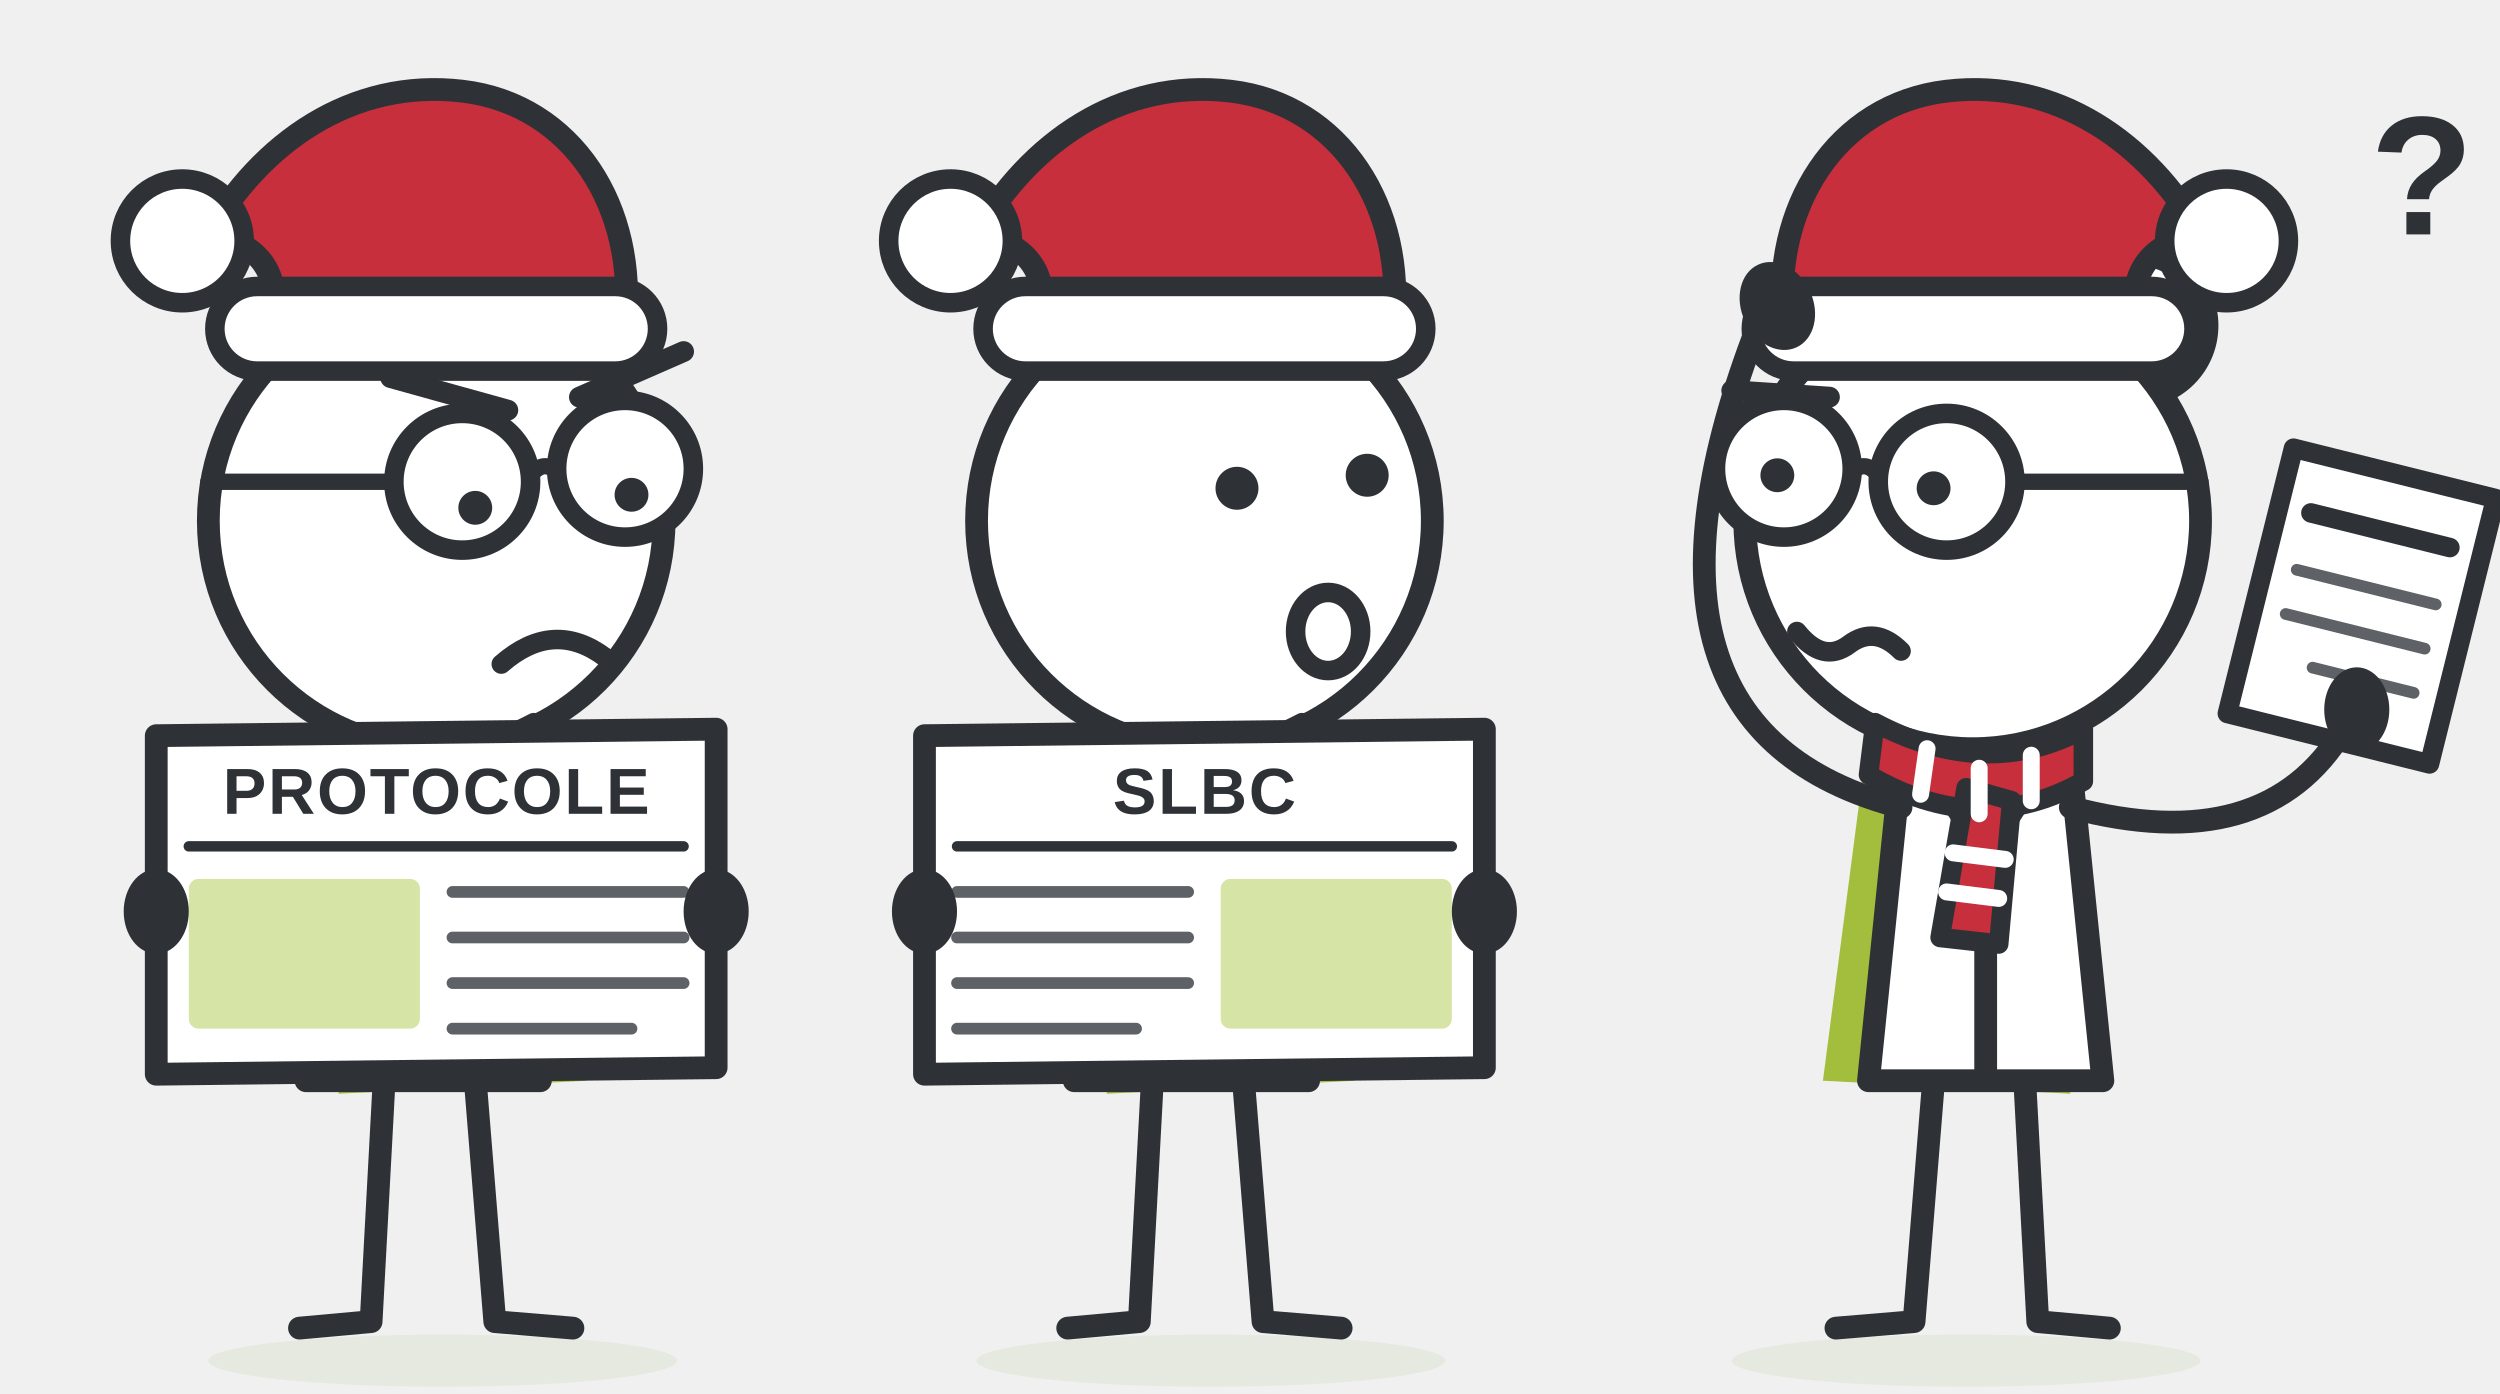
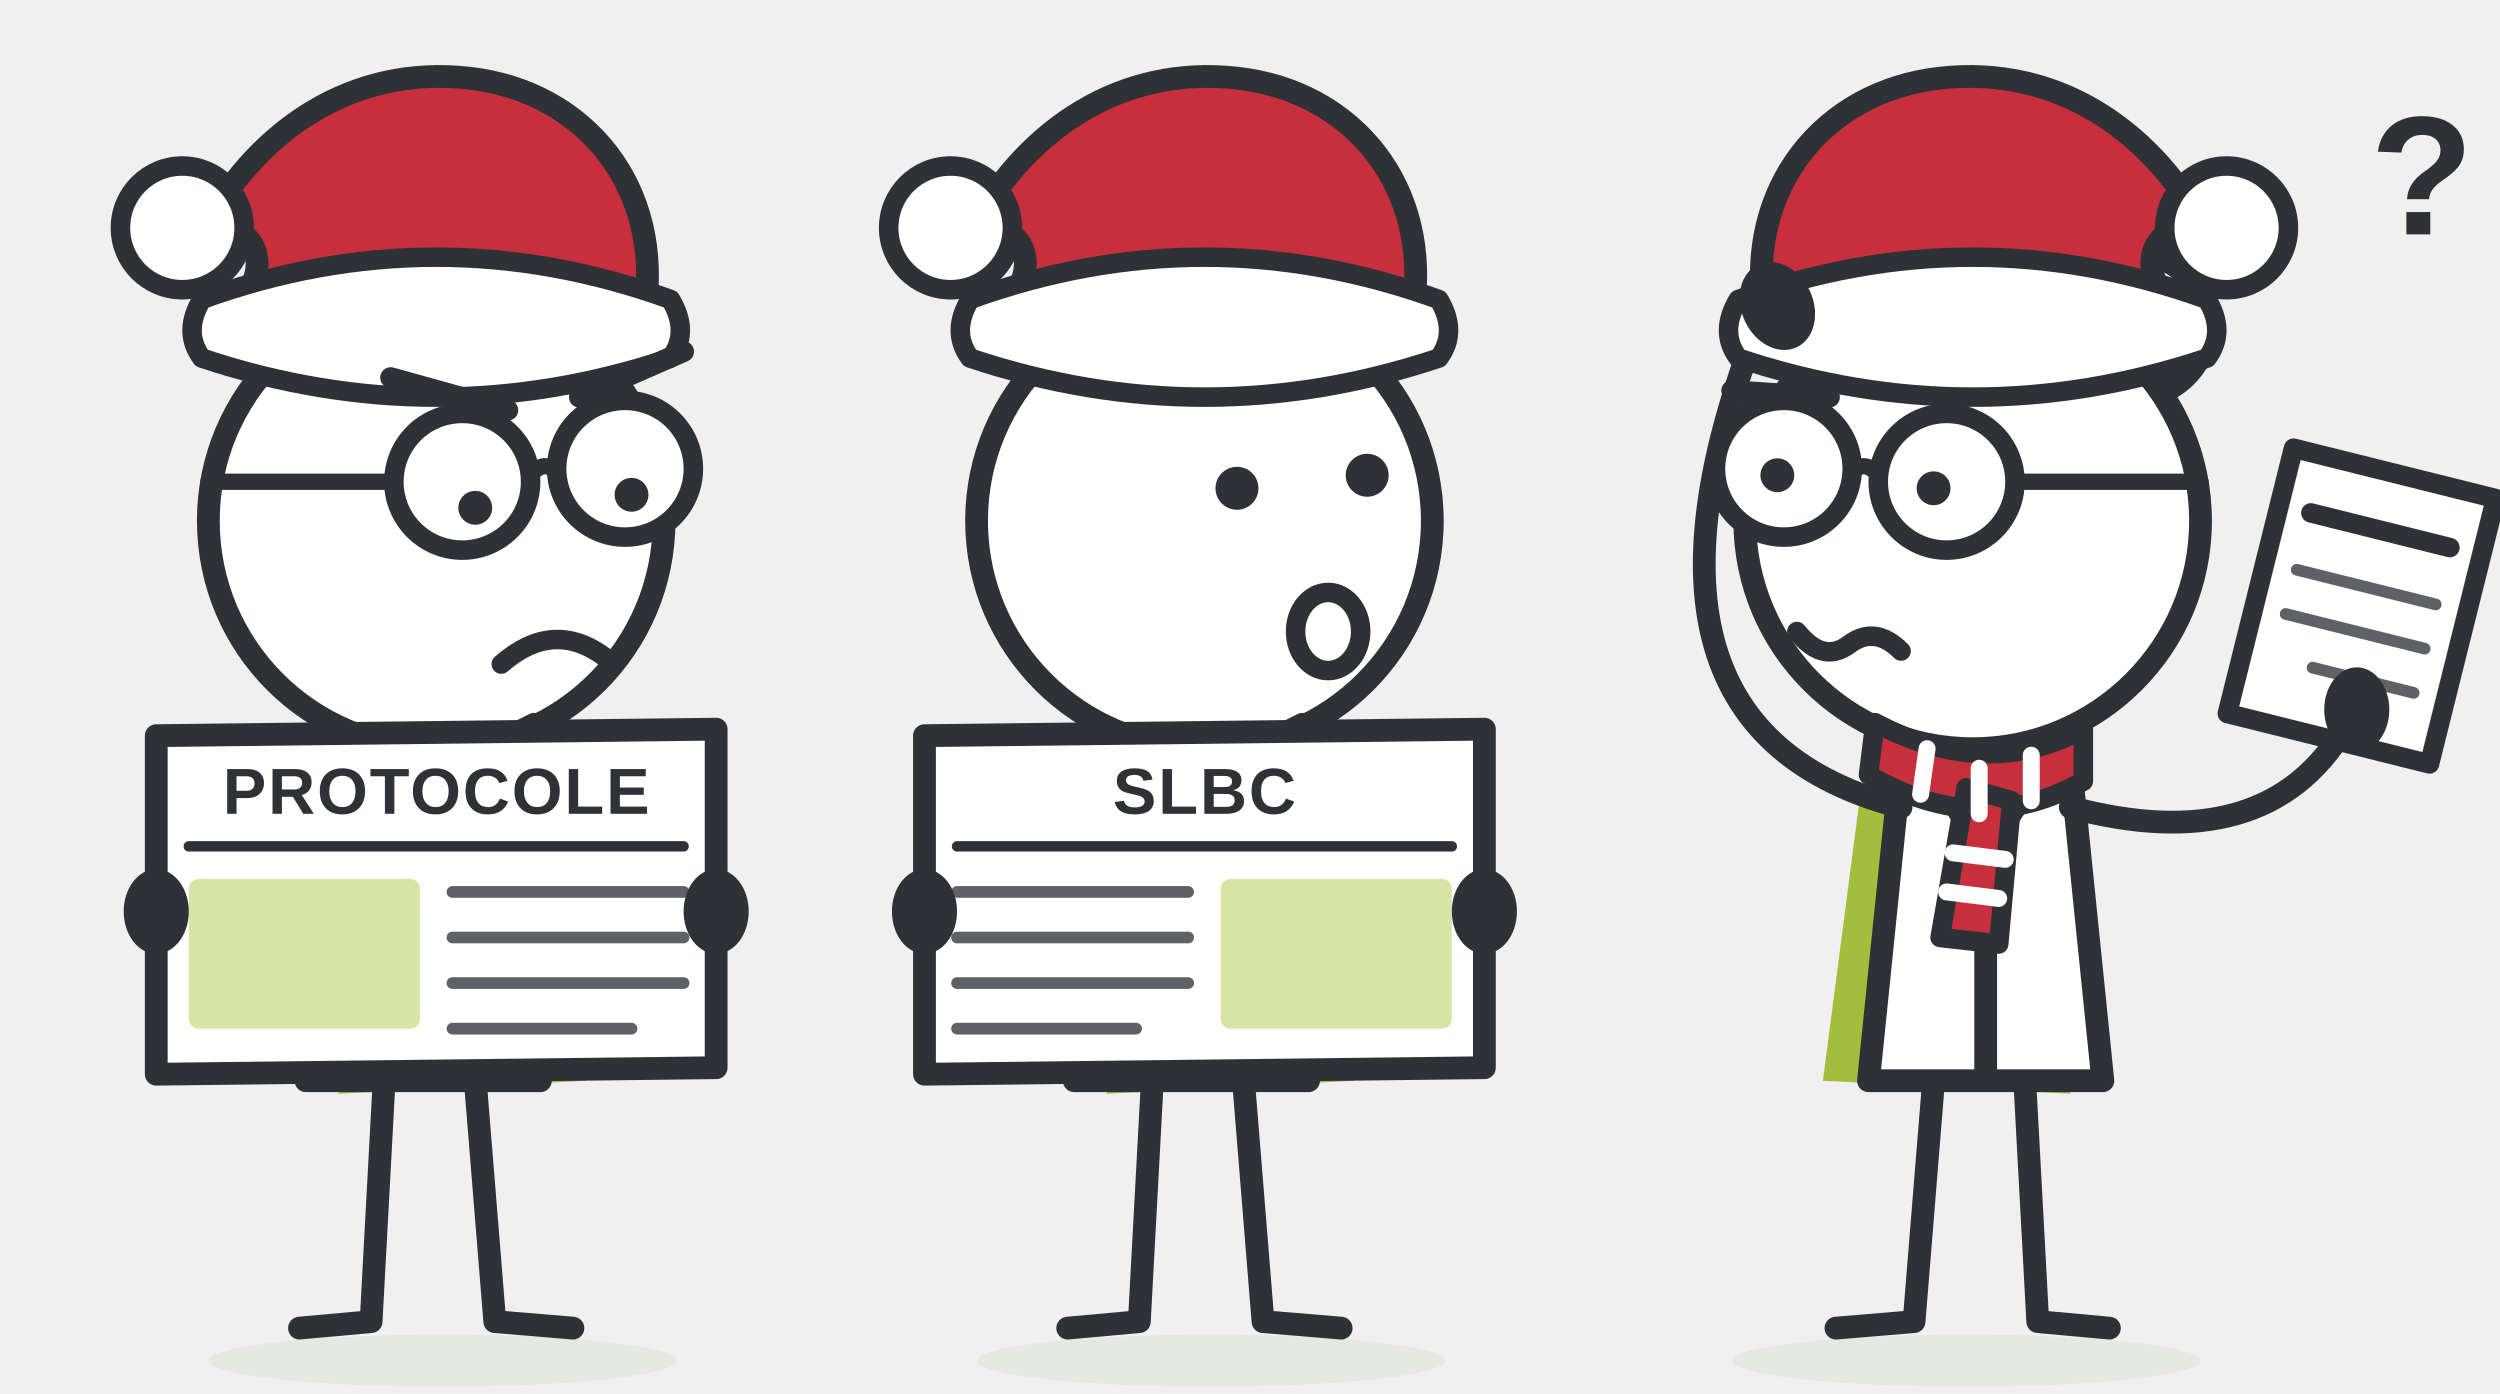
<svg xmlns="http://www.w3.org/2000/svg" aria-hidden="true" focusable="false" viewBox="28 -2 384 214" fill="none" stroke="#2E3236" stroke-width="3.5" stroke-linecap="round" stroke-linejoin="round">
  <g class="perso">
    <g transform="translate(0 6)">
      <ellipse cx="96" cy="201" rx="36" ry="4" fill="#E6E9DF" stroke="none" />
      <path d="M84 114 L112 112 L118 158 L80 160 Z" fill="#A3BE3C" stroke="none" />
      <path d="M87 158 L85 195 L74 196" />
      <path d="M101 158 L104 195 L116 196" />
      <path d="M80 109 L75 158 L111 158 L106 109" fill="#FFFFFF" />
      <path d="M84 109 L93 123 L102 109" />
      <path d="M93 123 L93 157" />
      <circle cx="95" cy="72" r="35" fill="#FFFFFF" />
      <path d="M78 104 Q93 112 110 103 L111 111 Q94 121 78 112 Z" fill="#C62F3B" stroke-width="3" />
      <path d="M96 113 L100 136 L91 137 L89 115 Z" fill="#C62F3B" stroke-width="3" />
      <path d="M86 108 L86 115 M94 110 L94 117 M102 107 L103 114 M90 124 L98 123 M91 130 L99 129" stroke="#FFFFFF" stroke-width="2.6" />
-       <path d="M124 42 C126 24 116 8 99 6 C82 4 68 14 60 28 C68 29 72 35 69 42 Z" fill="#C62F3B" />
-       <rect x="61" y="36" width="68" height="13" rx="6.5" fill="#FFFFFF" stroke-width="3" />
-       <circle cx="56" cy="29" r="9.5" fill="#FFFFFF" stroke-width="3" />
+       <path d="M127 40 C130 21 118 6 100 4 C82 2 68 12 60 26 C68 27 70 33 64 40 Z" fill="#C62F3B" />
+       <path d="M59 38 Q95 25 131 38 Q134 43 131 47 Q95 59 59 47 Q56 43 59 38 Z" fill="#FFFFFF" stroke-width="3" />
+       <circle cx="56" cy="27" r="9.5" fill="#FFFFFF" stroke-width="3" />
      <path d="M60 66 L88 66" stroke-width="2.5" />
      <circle cx="99" cy="66" r="10.5" fill="#FFFFFF" stroke-width="3" />
      <circle cx="124" cy="64" r="10.5" fill="#FFFFFF" stroke-width="3" />
      <path d="M109.5 65 Q111.5 62.5 113.5 64.5" stroke-width="2.5" />
      <circle cx="101" cy="70" r="2.6" fill="#2E3236" stroke="none" />
      <circle cx="125" cy="68" r="2.6" fill="#2E3236" stroke="none" />
      <path d="M105 94 Q113 87 121 93" stroke-width="3" />
      <path d="M88 50 L106 55" stroke-width="3.2" />
      <path d="M117 53 L133 46" stroke-width="3.2" />
    </g>
    <path d="M52 111 L138 110 L138 162 L52 163 Z" fill="#FFFFFF" />
    <text x="95" y="123" text-anchor="middle" font-family="Figtree, Arial, sans-serif" font-weight="800" font-size="10" letter-spacing="0.3" fill="#2E3236" stroke="none">PROTOCOLE</text>
    <path d="M57 128 L133 128" stroke-width="1.6" />
    <rect x="57" y="133" width="35.5" height="23" rx="1.5" fill="#D6E4A6" stroke="none" />
    <path d="M97.5 135 L133 135" stroke="#5E6266" stroke-width="1.8" />
    <path d="M97.5 142 L133 142" stroke="#5E6266" stroke-width="1.8" />
    <path d="M97.5 149 L133 149" stroke="#5E6266" stroke-width="1.8" />
    <path d="M97.5 156 L125 156" stroke="#5E6266" stroke-width="1.8" />
    <ellipse cx="52" cy="138" rx="5" ry="6.5" fill="#2E3236" stroke="none" />
    <ellipse cx="138" cy="138" rx="5" ry="6.5" fill="#2E3236" stroke="none" />
  </g>
  <g class="perso">
    <g transform="translate(118 6)">
      <ellipse cx="96" cy="201" rx="36" ry="4" fill="#E6E9DF" stroke="none" />
      <path d="M84 114 L112 112 L118 158 L80 160 Z" fill="#A3BE3C" stroke="none" />
      <path d="M87 158 L85 195 L74 196" />
      <path d="M101 158 L104 195 L116 196" />
      <path d="M80 109 L75 158 L111 158 L106 109" fill="#FFFFFF" />
      <path d="M84 109 L93 123 L102 109" />
      <path d="M93 123 L93 157" />
      <circle cx="95" cy="72" r="35" fill="#FFFFFF" />
      <path d="M78 104 Q93 112 110 103 L111 111 Q94 121 78 112 Z" fill="#C62F3B" stroke-width="3" />
      <path d="M96 113 L100 136 L91 137 L89 115 Z" fill="#C62F3B" stroke-width="3" />
      <path d="M86 108 L86 115 M94 110 L94 117 M102 107 L103 114 M90 124 L98 123 M91 130 L99 129" stroke="#FFFFFF" stroke-width="2.6" />
-       <path d="M124 42 C126 24 116 8 99 6 C82 4 68 14 60 28 C68 29 72 35 69 42 Z" fill="#C62F3B" />
-       <rect x="61" y="36" width="68" height="13" rx="6.5" fill="#FFFFFF" stroke-width="3" />
-       <circle cx="56" cy="29" r="9.5" fill="#FFFFFF" stroke-width="3" />
+       <path d="M127 40 C130 21 118 6 100 4 C82 2 68 12 60 26 C68 27 70 33 64 40 Z" fill="#C62F3B" />
+       <path d="M59 38 Q95 25 131 38 Q134 43 131 47 Q95 59 59 47 Q56 43 59 38 Z" fill="#FFFFFF" stroke-width="3" />
+       <circle cx="56" cy="27" r="9.5" fill="#FFFFFF" stroke-width="3" />
      <circle cx="100" cy="67" r="3.3" fill="#2E3236" stroke="none" />
      <circle cx="120" cy="65" r="3.3" fill="#2E3236" stroke="none" />
      <ellipse cx="114" cy="89" rx="5" ry="6" fill="#FFFFFF" stroke-width="3" />
    </g>
    <path d="M170 111 L256 110 L256 162 L170 163 Z" fill="#FFFFFF" />
    <text x="213" y="123" text-anchor="middle" font-family="Figtree, Arial, sans-serif" font-weight="800" font-size="10" letter-spacing="0.3" fill="#2E3236" stroke="none">SLBC</text>
    <path d="M175 128 L251 128" stroke-width="1.6" />
    <rect x="215.5" y="133" width="35.5" height="23" rx="1.5" fill="#D6E4A6" stroke="none" />
    <path d="M175 135 L210.5 135" stroke="#5E6266" stroke-width="1.8" />
    <path d="M175 142 L210.5 142" stroke="#5E6266" stroke-width="1.8" />
    <path d="M175 149 L210.5 149" stroke="#5E6266" stroke-width="1.8" />
    <path d="M175 156 L202.5 156" stroke="#5E6266" stroke-width="1.8" />
    <ellipse cx="170" cy="138" rx="5" ry="6.5" fill="#2E3236" stroke="none" />
    <ellipse cx="256" cy="138" rx="5" ry="6.5" fill="#2E3236" stroke="none" />
  </g>
  <g class="perso">
    <g transform="translate(236 6) translate(190 0) scale(-1 1)">
      <ellipse cx="96" cy="201" rx="36" ry="4" fill="#E6E9DF" stroke="none" />
      <path d="M84 114 L112 112 L118 158 L80 160 Z" fill="#A3BE3C" stroke="none" />
      <path d="M87 158 L85 195 L74 196" />
      <path d="M101 158 L104 195 L116 196" />
      <path d="M80 109 L75 158 L111 158 L106 109" fill="#FFFFFF" />
      <path d="M84 109 L93 123 L102 109" />
      <path d="M93 123 L93 157" />
      <path d="M106 116 Q152 104 128 42" />
      <circle cx="70" cy="42" r="11" fill="#FFFFFF" />
      <circle cx="95" cy="72" r="35" fill="#FFFFFF" />
      <path d="M78 104 Q93 112 110 103 L111 111 Q94 121 78 112 Z" fill="#C62F3B" stroke-width="3" />
      <path d="M96 113 L100 136 L91 137 L89 115 Z" fill="#C62F3B" stroke-width="3" />
      <path d="M86 108 L86 115 M94 110 L94 117 M102 107 L103 114 M90 124 L98 123 M91 130 L99 129" stroke="#FFFFFF" stroke-width="2.6" />
-       <path d="M124 42 C126 24 116 8 99 6 C82 4 68 14 60 28 C68 29 72 35 69 42 Z" fill="#C62F3B" />
-       <rect x="61" y="36" width="68" height="13" rx="6.5" fill="#FFFFFF" stroke-width="3" />
-       <circle cx="56" cy="29" r="9.5" fill="#FFFFFF" stroke-width="3" />
+       <path d="M127 40 C130 21 118 6 100 4 C82 2 68 12 60 26 C68 27 70 33 64 40 Z" fill="#C62F3B" />
+       <path d="M59 38 Q95 25 131 38 Q134 43 131 47 Q95 59 59 47 Q56 43 59 38 Z" fill="#FFFFFF" stroke-width="3" />
+       <circle cx="56" cy="27" r="9.5" fill="#FFFFFF" stroke-width="3" />
      <path d="M60 66 L88 66" stroke-width="2.5" />
      <circle cx="99" cy="66" r="10.5" fill="#FFFFFF" stroke-width="3" />
      <circle cx="124" cy="64" r="10.5" fill="#FFFFFF" stroke-width="3" />
      <path d="M109.5 65 Q111.5 62.5 113.5 64.5" stroke-width="2.5" />
      <circle cx="101" cy="67" r="2.6" fill="#2E3236" stroke="none" />
      <circle cx="125" cy="65" r="2.6" fill="#2E3236" stroke="none" />
      <path d="M106 92 Q110 88 114 91 Q118 94 122 89" stroke-width="3" />
      <path d="M117 53 L132 52" stroke-width="3.2" />
      <path d="M80 116 Q50 124 38 104" />
      <g transform="translate(-16 2) rotate(-14 52 86)">
        <path d="M36 62 L68 62 L68 104 L36 104 Z" fill="#FFFFFF" stroke-width="3" />
        <path d="M41 71 L63 71" stroke="#2E3236" stroke-width="3" />
        <path d="M41 80 L63 80" stroke="#5E6266" stroke-width="1.8" />
        <path d="M41 87 L63 87" stroke="#5E6266" stroke-width="1.8" />
        <path d="M41 94 L57 94" stroke="#5E6266" stroke-width="1.8" />
      </g>
      <ellipse cx="36" cy="101" rx="5" ry="6.5" fill="#2E3236" stroke="none" />
      <ellipse cx="125" cy="39" rx="5.5" ry="7" fill="#2E3236" stroke="none" transform="rotate(25 125 39)" />
    </g>
    <text x="400" y="34" text-anchor="middle" font-family="Figtree, Arial, sans-serif" font-weight="800" font-size="26" fill="#2E3236" stroke="none">?</text>
  </g>
</svg>
